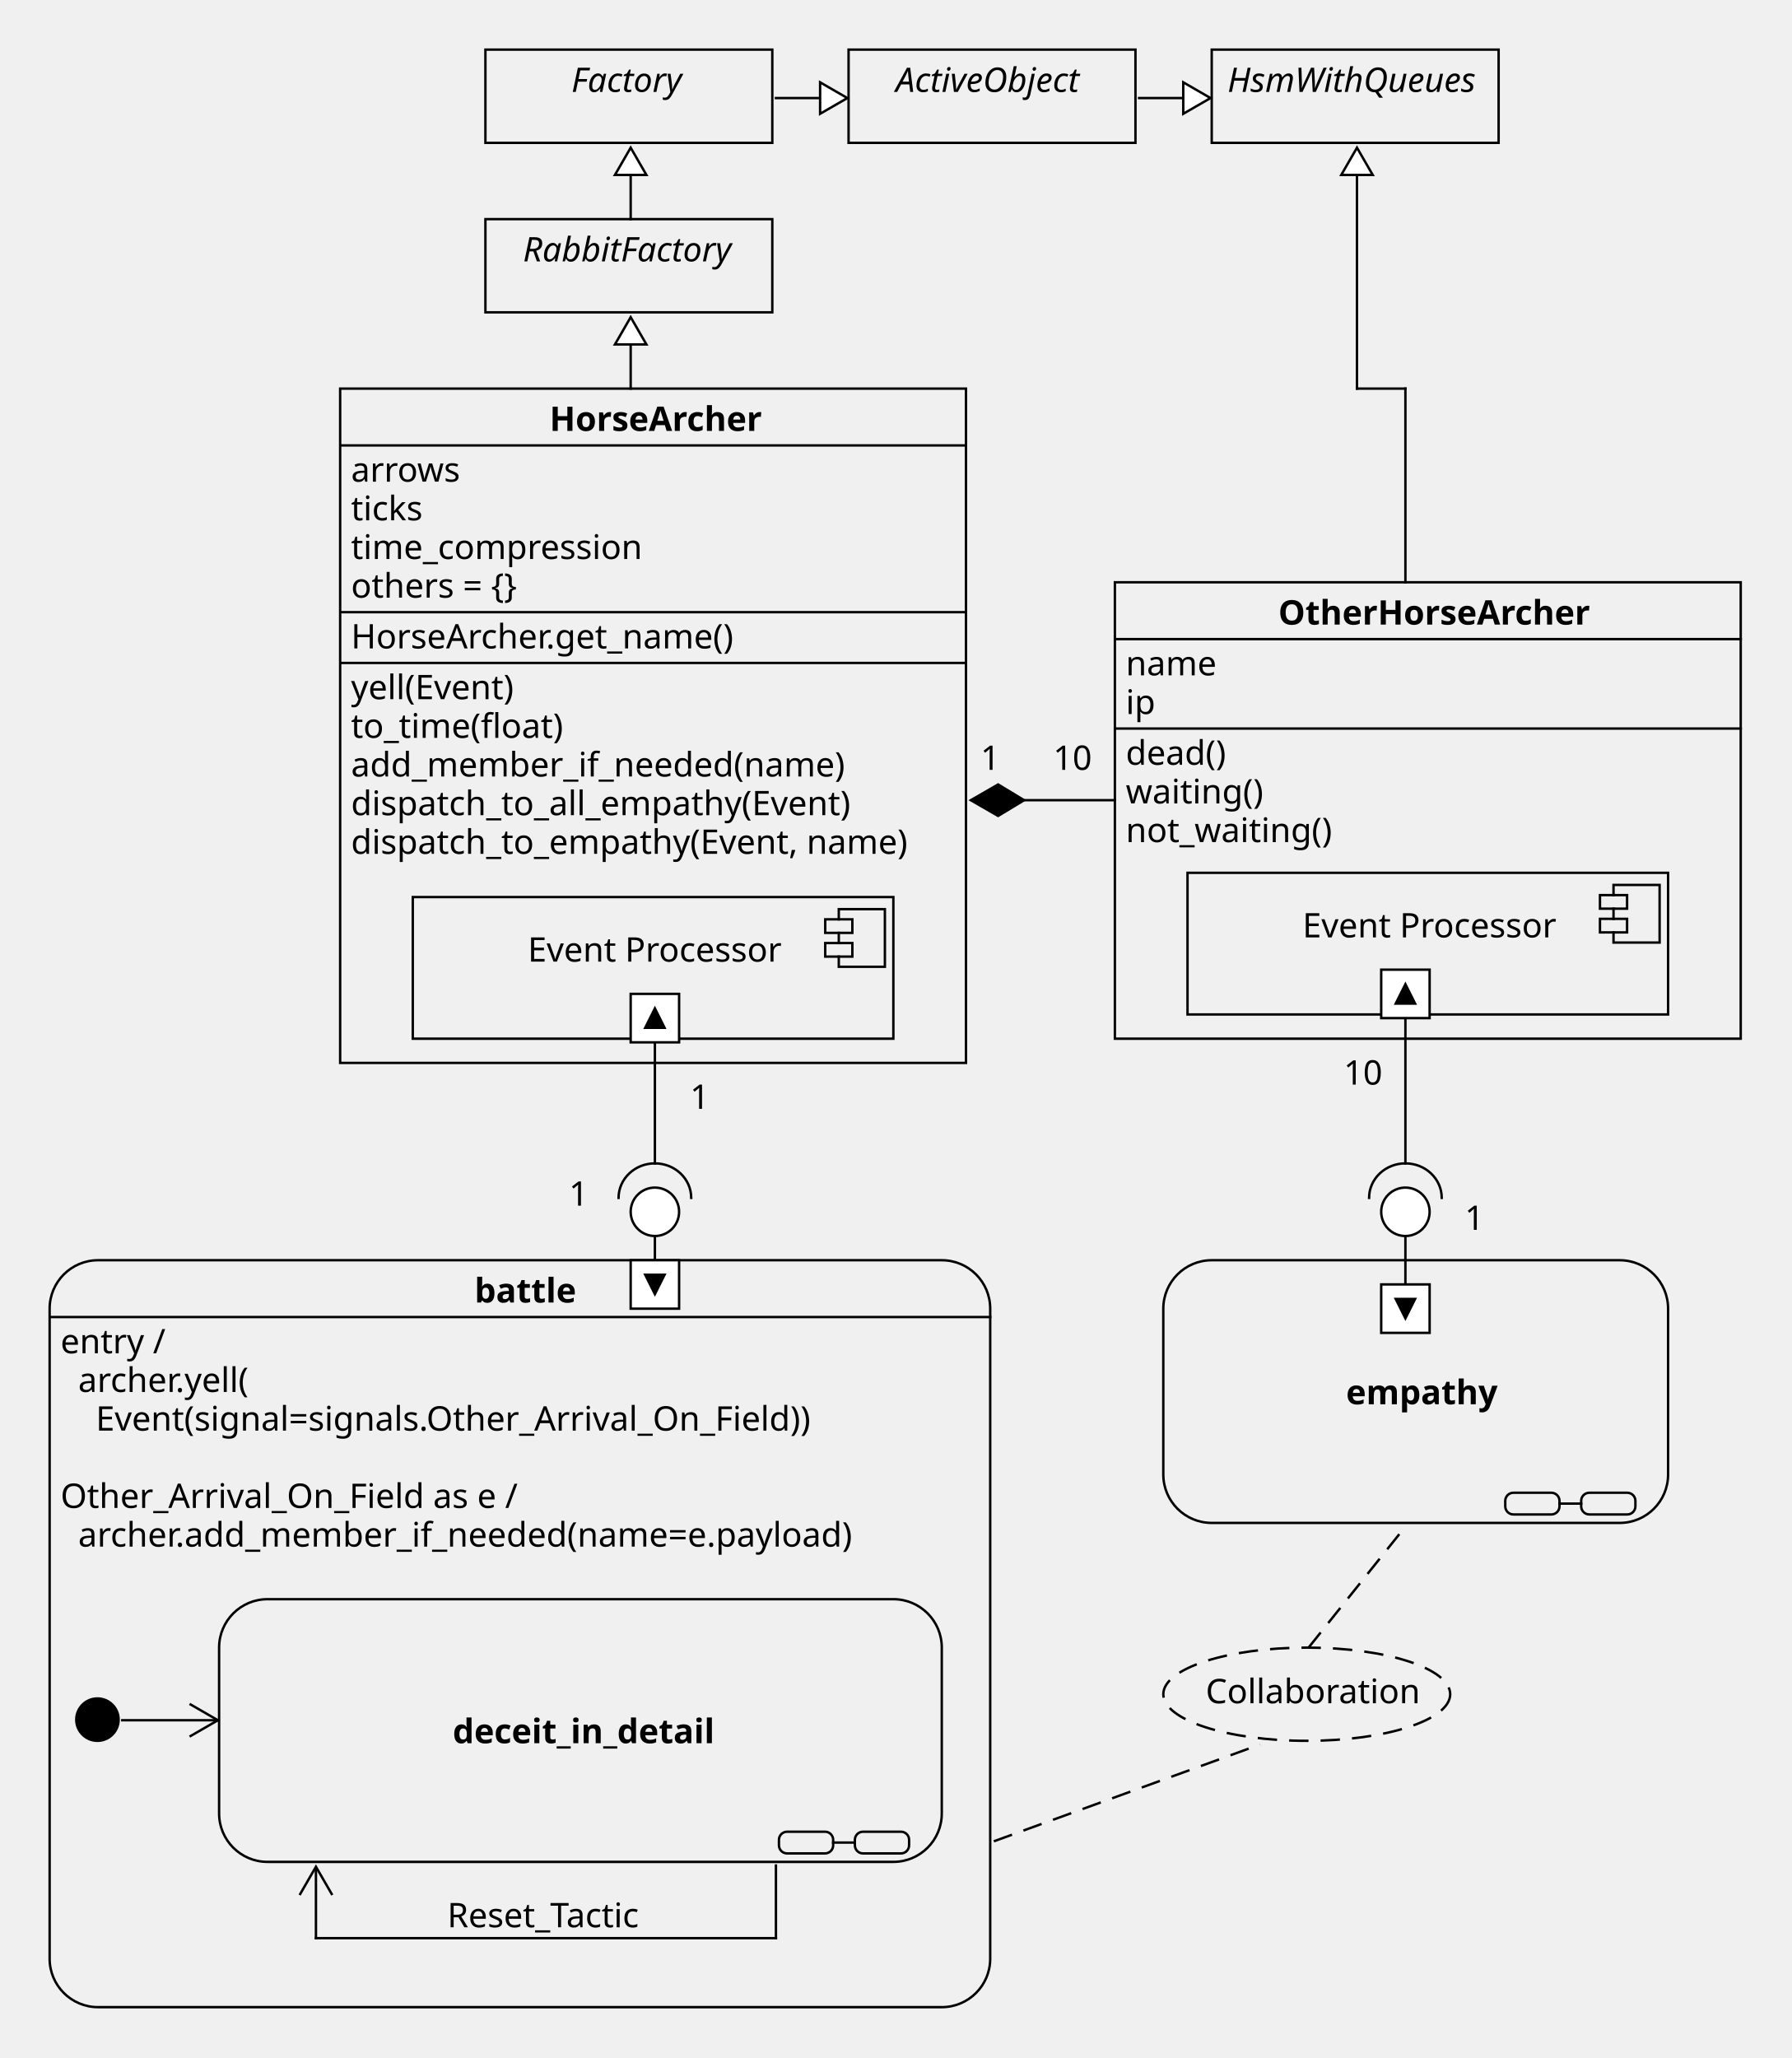
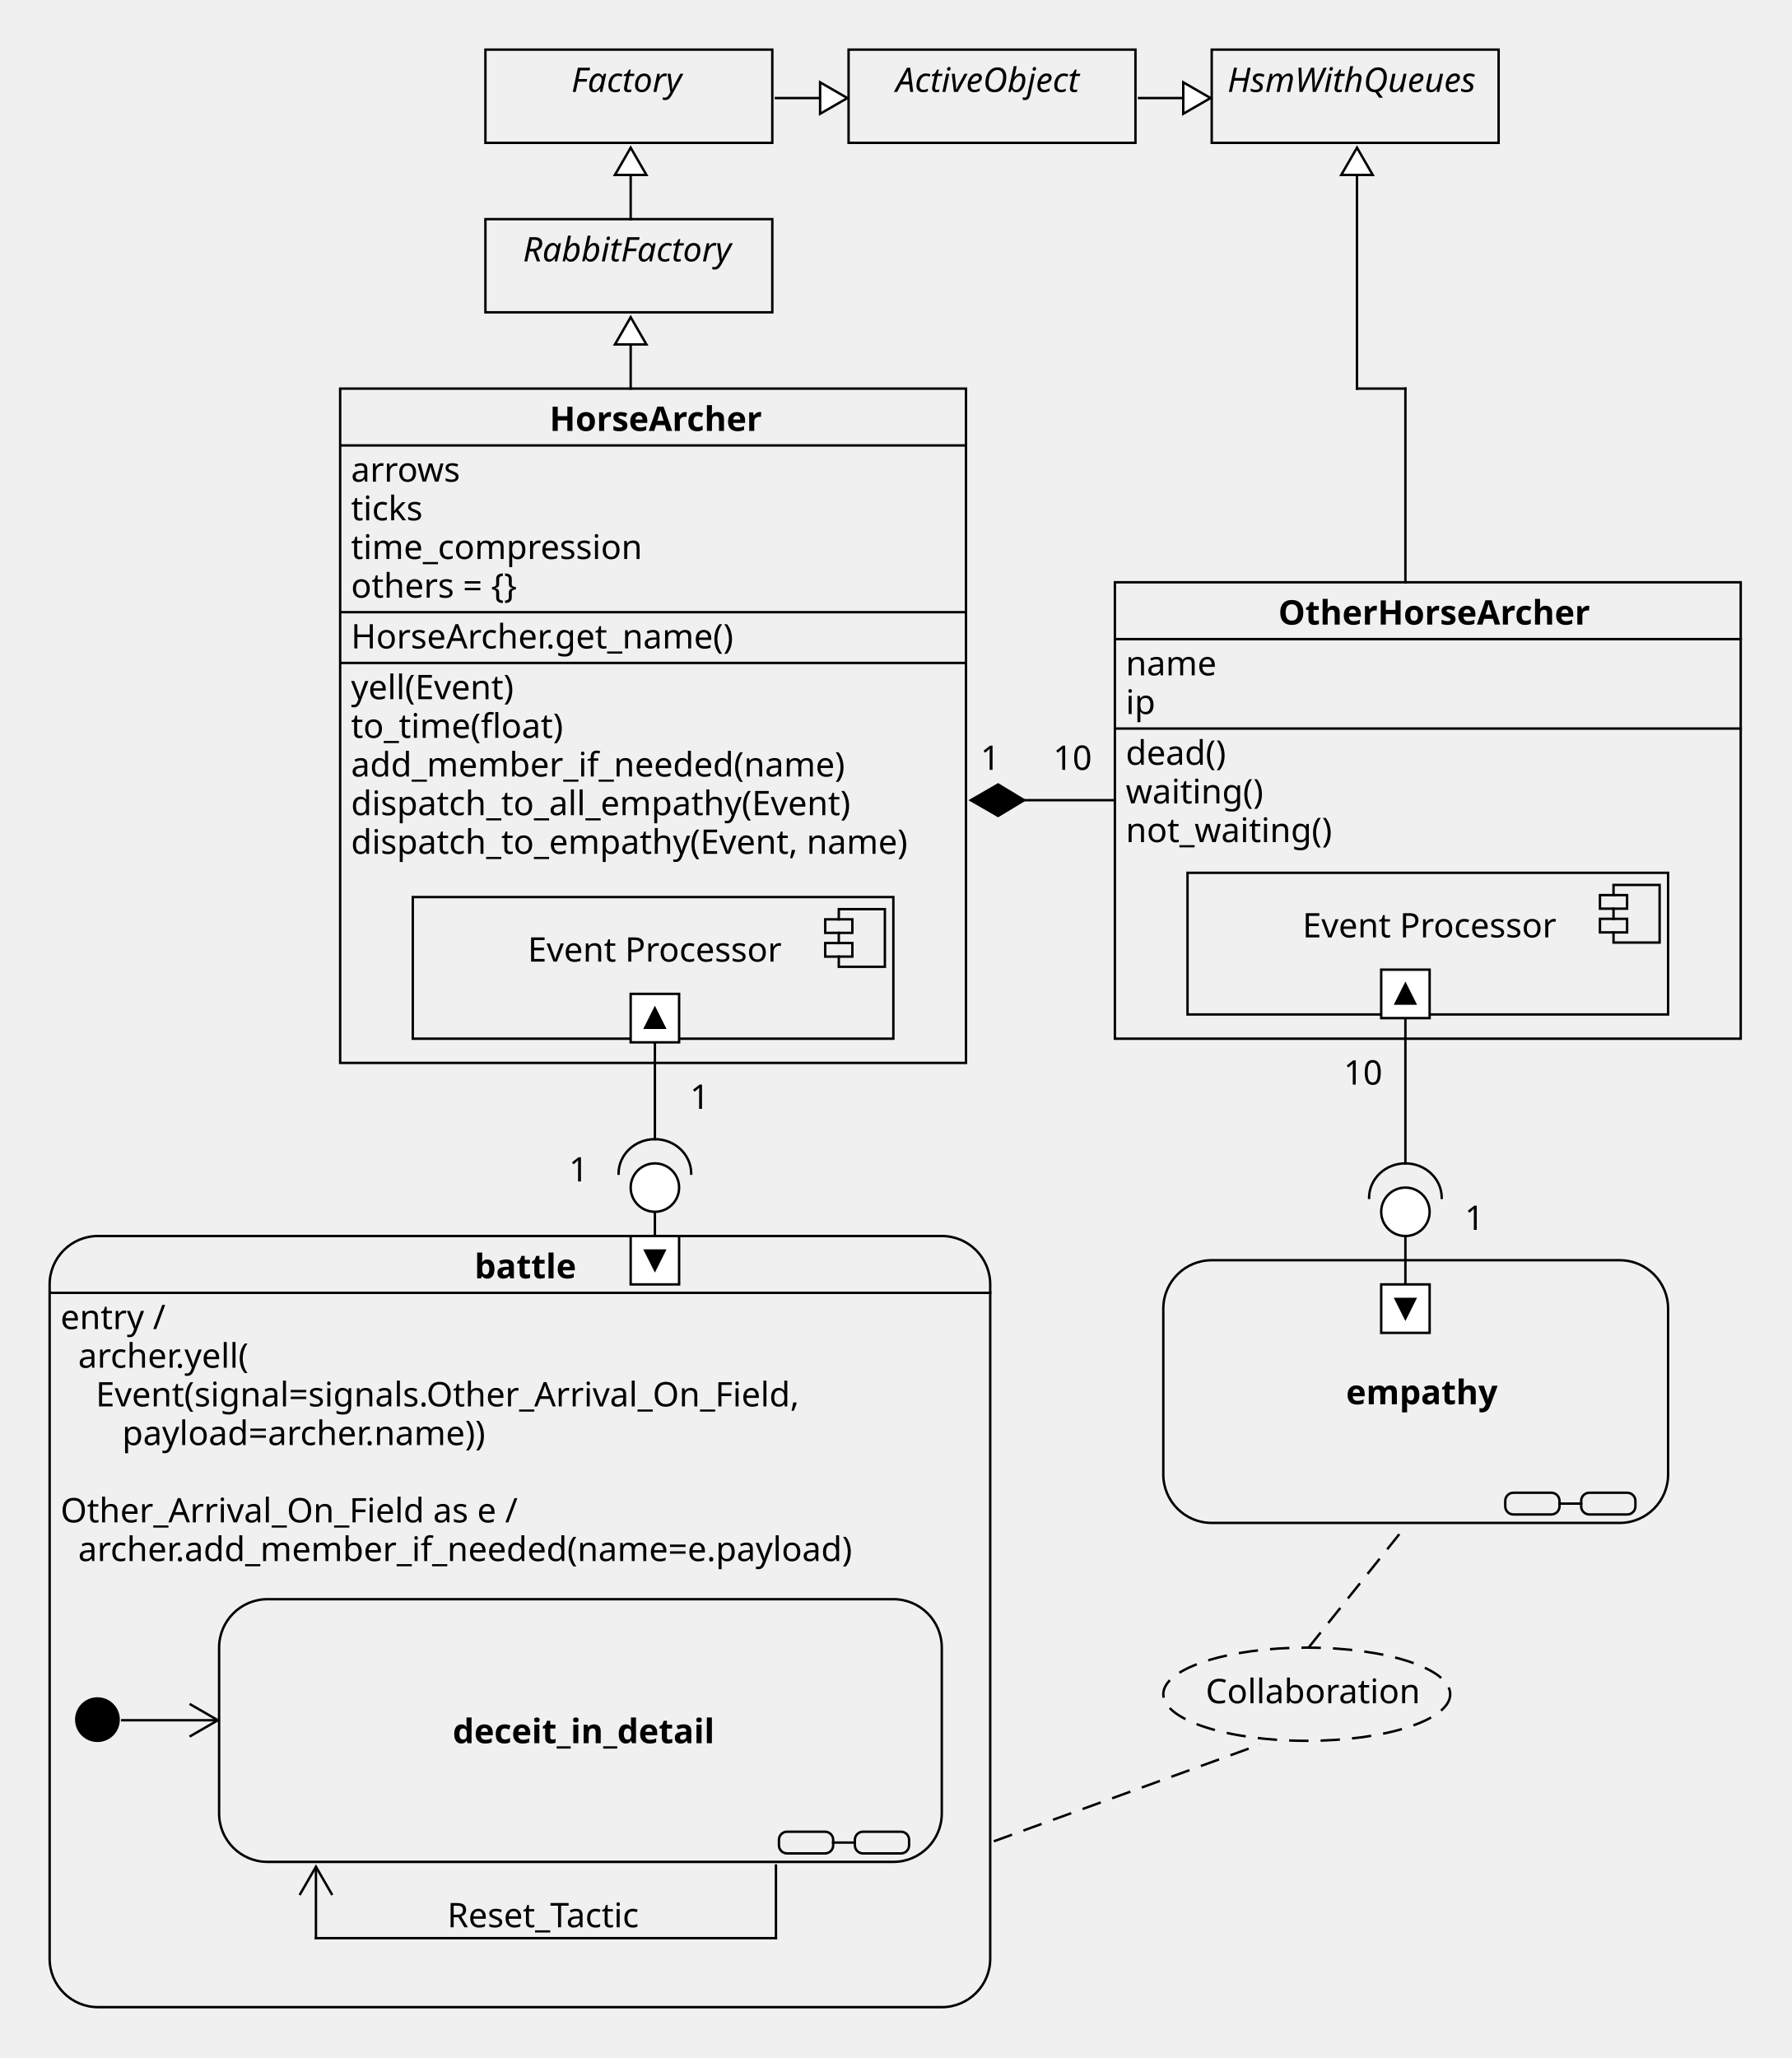
<svg xmlns="http://www.w3.org/2000/svg" fill-opacity="1" color-rendering="auto" color-interpolation="auto" text-rendering="auto" stroke="black" stroke-linecap="square" width="740" stroke-miterlimit="10" shape-rendering="auto" stroke-opacity="1" fill="black" stroke-dasharray="none" font-weight="normal" stroke-width="1" viewBox="230 40 740 850" height="850" font-family="'Dialog'" font-style="normal" stroke-linejoin="miter" font-size="12px" stroke-dashoffset="0" image-rendering="auto">
  <defs id="genericDefs" />
  <g>
    <defs id="defs1">
      <clipPath clipPathUnits="userSpaceOnUse" id="clipPath1">
        <path d="M0 0 L2147483647 0 L2147483647 2147483647 L0 2147483647 L0 0 Z" />
      </clipPath>
      <clipPath clipPathUnits="userSpaceOnUse" id="clipPath2">
        <path d="M0 0 L0 40 L120 40 L120 0 Z" />
      </clipPath>
      <clipPath clipPathUnits="userSpaceOnUse" id="clipPath3">
        <path d="M0 0 L0 40 L40 40 L40 0 Z" />
      </clipPath>
      <clipPath clipPathUnits="userSpaceOnUse" id="clipPath4">
        <path d="M0 0 L0 60 L200 60 L200 0 Z" />
      </clipPath>
      <clipPath clipPathUnits="userSpaceOnUse" id="clipPath5">
        <path d="M0 0 L0 280 L260 280 L260 0 Z" />
      </clipPath>
      <clipPath clipPathUnits="userSpaceOnUse" id="clipPath6">
        <path d="M0 0 L0 110 L210 110 L210 0 Z" />
      </clipPath>
      <clipPath clipPathUnits="userSpaceOnUse" id="clipPath7">
        <path d="M0 0 L0 190 L260 190 L260 0 Z" />
      </clipPath>
      <clipPath clipPathUnits="userSpaceOnUse" id="clipPath8">
        <path d="M0 0 L0 20 L20 20 L20 0 Z" />
      </clipPath>
      <clipPath clipPathUnits="userSpaceOnUse" id="clipPath9">
-         <path d="M0 0 L0 310 L390 310 L390 0 Z" />
+         <path d="M0 0 L0 320 L390 320 L390 0 Z" />
      </clipPath>
      <clipPath clipPathUnits="userSpaceOnUse" id="clipPath10">
        <path d="M0 0 L0 110 L300 110 L300 0 Z" />
      </clipPath>
      <clipPath clipPathUnits="userSpaceOnUse" id="clipPath11">
        <path d="M0 0 L0 80 L70 80 L70 0 Z" />
      </clipPath>
      <clipPath clipPathUnits="userSpaceOnUse" id="clipPath12">
        <path d="M0 0 L0 70 L140 70 L140 0 Z" />
      </clipPath>
      <clipPath clipPathUnits="userSpaceOnUse" id="clipPath13">
        <path d="M0 0 L0 60 L30 60 L30 0 Z" />
      </clipPath>
      <clipPath clipPathUnits="userSpaceOnUse" id="clipPath14">
        <path d="M0 0 L0 60 L220 60 L220 0 Z" />
      </clipPath>
      <clipPath clipPathUnits="userSpaceOnUse" id="clipPath15">
        <path d="M0 0 L0 70 L30 70 L30 0 Z" />
      </clipPath>
      <clipPath clipPathUnits="userSpaceOnUse" id="clipPath16">
        <path d="M0 0 L0 110 L50 110 L50 0 Z" />
      </clipPath>
      <clipPath clipPathUnits="userSpaceOnUse" id="clipPath17">
        <path d="M0 0 L0 30 L60 30 L60 0 Z" />
      </clipPath>
      <clipPath clipPathUnits="userSpaceOnUse" id="clipPath18">
        <path d="M0 0 L0 210 L50 210 L50 0 Z" />
      </clipPath>
      <clipPath clipPathUnits="userSpaceOnUse" id="clipPath19">
        <path d="M0 0 L0 30 L90 30 L90 0 Z" />
      </clipPath>
      <clipPath clipPathUnits="userSpaceOnUse" id="clipPath20">
-         <path d="M0 0 L0 100 L50 100 L50 0 Z" />
+         <path d="M0 0 L0 90 L50 90 L50 0 Z" />
      </clipPath>
      <clipPath clipPathUnits="userSpaceOnUse" id="clipPath21">
        <path d="M0 0 L0 30 L70 30 L70 0 Z" />
      </clipPath>
    </defs>
    <g fill="rgb(255,255,255)" fill-opacity="0" transform="translate(710,720)" stroke-opacity="0" stroke="rgb(255,255,255)">
      <ellipse rx="59.25" ry="19.25" clip-path="url(#clipPath2)" cx="59.75" cy="19.75" stroke="none" />
    </g>
    <g stroke-dasharray="8,5" stroke-miterlimit="5" transform="translate(710,720)" stroke-linecap="butt">
      <ellipse rx="59.25" fill="none" ry="19.25" clip-path="url(#clipPath2)" cx="59.75" cy="19.75" />
      <text x="18" font-size="14px" y="23.484" clip-path="url(#clipPath2)" font-family="sans-serif" stroke="none" xml:space="preserve">Collaboration</text>
    </g>
    <g fill="rgb(255,255,255)" fill-opacity="0" transform="translate(430,130)" stroke-opacity="0" stroke="rgb(255,255,255)">
      <rect x="0.5" width="118.5" height="38.5" y="0.5" clip-path="url(#clipPath2)" stroke="none" />
    </g>
    <g transform="translate(430,130)">
      <rect fill="none" x="0.5" width="118.5" height="38.5" y="0.5" clip-path="url(#clipPath2)" />
      <text x="16" font-size="14px" y="17.969" clip-path="url(#clipPath2)" font-family="sans-serif" font-style="italic" stroke="none" xml:space="preserve">RabbitFactory</text>
    </g>
-     <g font-family="sans-serif" font-size="14px" transform="translate(460,520)">
+     <g font-family="sans-serif" font-size="14px" transform="translate(460,510)">
      <text x="5" xml:space="preserve" y="17.969" clip-path="url(#clipPath3)" stroke="none">1</text>
    </g>
    <g fill="rgb(255,255,255)" fill-opacity="0" transform="translate(400,410)" stroke-opacity="0" stroke="rgb(255,255,255)">
      <rect x="170.86" width="11.2" height="5.6" y="9.7" clip-path="url(#clipPath4)" stroke="none" />
    </g>
    <g transform="translate(400,410)">
      <rect fill="none" x="170.86" width="11.2" height="5.6" y="9.7" clip-path="url(#clipPath4)" />
    </g>
    <g fill="rgb(255,255,255)" fill-opacity="0" transform="translate(400,410)" stroke-opacity="0" stroke="rgb(255,255,255)">
      <rect x="170.86" width="11.2" height="5.6" y="19.5" clip-path="url(#clipPath4)" stroke="none" />
    </g>
    <g transform="translate(400,410)">
      <rect fill="none" x="170.86" width="11.2" height="5.6" y="19.5" clip-path="url(#clipPath4)" />
      <path fill="none" d="M176.46 15.3 L176.46 19.5" clip-path="url(#clipPath4)" />
      <path fill="none" d="M176.46 9.7 L176.46 5.5 L195.5 5.5 L195.5 29.3 L176.46 29.3 L176.46 25.1" clip-path="url(#clipPath4)" />
    </g>
    <g fill="rgb(255,255,255)" fill-opacity="0" transform="translate(400,410)" stroke-opacity="0" stroke="rgb(255,255,255)">
      <rect x="0.5" width="198.5" height="58.5" y="0.5" clip-path="url(#clipPath4)" stroke="none" />
    </g>
    <g transform="translate(400,410)">
      <rect fill="none" x="0.5" width="198.5" height="58.5" y="0.5" clip-path="url(#clipPath4)" />
      <text x="48" font-size="14px" y="27.169" clip-path="url(#clipPath4)" font-family="sans-serif" stroke="none" xml:space="preserve">Event Processor</text>
    </g>
    <g fill="rgb(255,255,255)" fill-opacity="0" transform="translate(370,200)" stroke-opacity="0" stroke="rgb(255,255,255)">
      <rect x="0.5" width="258.5" height="278.5" y="0.5" clip-path="url(#clipPath5)" stroke="none" />
    </g>
    <g transform="translate(370,200)">
      <rect fill="none" x="0.5" width="258.5" height="278.5" y="0.5" clip-path="url(#clipPath5)" />
      <text x="87" font-size="14px" y="17.969" clip-path="url(#clipPath5)" font-family="sans-serif" stroke="none" font-weight="bold" xml:space="preserve">HorseArcher</text>
      <path fill="none" d="M1 23.969 L259 23.969" clip-path="url(#clipPath5)" />
      <text x="5" font-size="14px" y="38.938" clip-path="url(#clipPath5)" font-family="sans-serif" stroke="none" xml:space="preserve">arrows</text>
      <text x="5" font-size="14px" y="54.906" clip-path="url(#clipPath5)" font-family="sans-serif" stroke="none" xml:space="preserve">ticks</text>
      <text x="5" font-size="14px" y="70.875" clip-path="url(#clipPath5)" font-family="sans-serif" stroke="none" xml:space="preserve">time_compression</text>
      <text x="5" font-size="14px" y="86.844" clip-path="url(#clipPath5)" font-family="sans-serif" stroke="none" xml:space="preserve">others = {}</text>
      <path fill="none" d="M1 92.844 L259 92.844" clip-path="url(#clipPath5)" />
      <text x="5" font-size="14px" y="107.812" clip-path="url(#clipPath5)" font-family="sans-serif" stroke="none" xml:space="preserve">HorseArcher.get_name()</text>
      <path fill="none" d="M1 113.812 L259 113.812" clip-path="url(#clipPath5)" />
      <text x="5" font-size="14px" y="128.781" clip-path="url(#clipPath5)" font-family="sans-serif" stroke="none" xml:space="preserve">yell(Event)</text>
      <text x="5" font-size="14px" y="144.75" clip-path="url(#clipPath5)" font-family="sans-serif" stroke="none" xml:space="preserve">to_time(float)</text>
      <text x="5" font-size="14px" y="160.719" clip-path="url(#clipPath5)" font-family="sans-serif" stroke="none" xml:space="preserve">add_member_if_needed(name)</text>
      <text x="5" font-size="14px" y="176.688" clip-path="url(#clipPath5)" font-family="sans-serif" stroke="none" xml:space="preserve">dispatch_to_all_empathy(Event)</text>
      <text x="5" font-size="14px" y="192.656" clip-path="url(#clipPath5)" font-family="sans-serif" stroke="none" xml:space="preserve">dispatch_to_empathy(Event, name)</text>
    </g>
    <g font-family="sans-serif" font-size="14px" transform="translate(510,480)">
      <text x="5" xml:space="preserve" y="17.969" clip-path="url(#clipPath3)" stroke="none">1</text>
    </g>
    <g font-family="sans-serif" font-size="14px" transform="translate(830,530)">
      <text x="5" xml:space="preserve" y="17.969" clip-path="url(#clipPath3)" stroke="none">1</text>
    </g>
    <g font-family="sans-serif" font-size="14px" transform="translate(780,470)">
      <text x="5" xml:space="preserve" y="17.969" clip-path="url(#clipPath3)" stroke="none">10</text>
    </g>
    <g fill="rgb(255,255,255)" fill-opacity="0" transform="translate(710,560)" stroke-opacity="0" stroke="rgb(255,255,255)">
      <rect x="0.5" y="0.5" clip-path="url(#clipPath6)" width="208.5" rx="20" ry="20" height="108.5" stroke="none" />
    </g>
    <g transform="translate(710,560)">
      <rect x="0.5" y="0.5" clip-path="url(#clipPath6)" fill="none" width="208.5" rx="20" ry="20" height="108.5" />
      <text x="76" font-size="14px" y="59.984" clip-path="url(#clipPath6)" font-family="sans-serif" stroke="none" font-weight="bold" xml:space="preserve">empathy</text>
    </g>
    <g font-size="14px" transform="translate(710,560)" fill-opacity="0" fill="rgb(255,255,255)" font-family="sans-serif" stroke="rgb(255,255,255)" stroke-opacity="0">
      <rect x="173.1" y="96.54" clip-path="url(#clipPath6)" width="22.4" rx="3.36" ry="3.36" height="8.96" stroke="none" />
    </g>
    <g font-family="sans-serif" font-size="14px" transform="translate(710,560)">
      <rect x="173.1" y="96.54" clip-path="url(#clipPath6)" fill="none" width="22.4" rx="3.36" ry="3.36" height="8.96" />
    </g>
    <g font-size="14px" transform="translate(710,560)" fill-opacity="0" fill="rgb(255,255,255)" font-family="sans-serif" stroke="rgb(255,255,255)" stroke-opacity="0">
      <rect x="141.74" y="96.54" clip-path="url(#clipPath6)" width="22.4" rx="3.36" ry="3.36" height="8.96" stroke="none" />
    </g>
    <g font-family="sans-serif" font-size="14px" transform="translate(710,560)">
      <rect x="141.74" y="96.54" clip-path="url(#clipPath6)" fill="none" width="22.4" rx="3.36" ry="3.36" height="8.96" />
      <path fill="none" d="M164.14 101.02 L173.1 101.02" clip-path="url(#clipPath6)" />
    </g>
    <g font-family="sans-serif" font-size="14px" transform="translate(630,340)">
      <text x="5" xml:space="preserve" y="17.969" clip-path="url(#clipPath3)" stroke="none">1</text>
    </g>
    <g font-family="sans-serif" font-size="14px" transform="translate(660,340)">
      <text x="5" xml:space="preserve" y="17.969" clip-path="url(#clipPath3)" stroke="none">10</text>
    </g>
    <g fill="rgb(255,255,255)" fill-opacity="0" transform="translate(580,60)" stroke-opacity="0" stroke="rgb(255,255,255)">
      <rect x="0.5" width="118.5" height="38.5" y="0.5" clip-path="url(#clipPath2)" stroke="none" />
    </g>
    <g transform="translate(580,60)">
      <rect fill="none" x="0.5" width="118.5" height="38.5" y="0.5" clip-path="url(#clipPath2)" />
      <text x="20" font-size="14px" y="17.969" clip-path="url(#clipPath2)" font-family="sans-serif" font-style="italic" stroke="none" xml:space="preserve">ActiveObject</text>
    </g>
    <g fill="rgb(255,255,255)" fill-opacity="0" transform="translate(720,400)" stroke-opacity="0" stroke="rgb(255,255,255)">
      <rect x="170.86" width="11.2" height="5.6" y="9.7" clip-path="url(#clipPath4)" stroke="none" />
    </g>
    <g transform="translate(720,400)">
      <rect fill="none" x="170.86" width="11.2" height="5.6" y="9.7" clip-path="url(#clipPath4)" />
    </g>
    <g fill="rgb(255,255,255)" fill-opacity="0" transform="translate(720,400)" stroke-opacity="0" stroke="rgb(255,255,255)">
      <rect x="170.86" width="11.2" height="5.6" y="19.5" clip-path="url(#clipPath4)" stroke="none" />
    </g>
    <g transform="translate(720,400)">
      <rect fill="none" x="170.86" width="11.2" height="5.6" y="19.5" clip-path="url(#clipPath4)" />
      <path fill="none" d="M176.46 15.3 L176.46 19.5" clip-path="url(#clipPath4)" />
      <path fill="none" d="M176.46 9.7 L176.46 5.5 L195.5 5.5 L195.5 29.3 L176.46 29.3 L176.46 25.1" clip-path="url(#clipPath4)" />
    </g>
    <g fill="rgb(255,255,255)" fill-opacity="0" transform="translate(720,400)" stroke-opacity="0" stroke="rgb(255,255,255)">
      <rect x="0.5" width="198.5" height="58.5" y="0.5" clip-path="url(#clipPath4)" stroke="none" />
    </g>
    <g transform="translate(720,400)">
      <rect fill="none" x="0.5" width="198.5" height="58.5" y="0.5" clip-path="url(#clipPath4)" />
      <text x="48" font-size="14px" y="27.169" clip-path="url(#clipPath4)" font-family="sans-serif" stroke="none" xml:space="preserve">Event Processor</text>
    </g>
    <g fill="rgb(255,255,255)" fill-opacity="0" transform="translate(690,280)" stroke-opacity="0" stroke="rgb(255,255,255)">
      <rect x="0.5" width="258.5" height="188.5" y="0.5" clip-path="url(#clipPath7)" stroke="none" />
    </g>
    <g transform="translate(690,280)">
      <rect fill="none" x="0.5" width="258.5" height="188.5" y="0.5" clip-path="url(#clipPath7)" />
      <text x="68" font-size="14px" y="17.969" clip-path="url(#clipPath7)" font-family="sans-serif" stroke="none" font-weight="bold" xml:space="preserve">OtherHorseArcher</text>
      <path fill="none" d="M1 23.969 L259 23.969" clip-path="url(#clipPath7)" />
      <text x="5" font-size="14px" y="38.938" clip-path="url(#clipPath7)" font-family="sans-serif" stroke="none" xml:space="preserve">name</text>
      <text x="5" font-size="14px" y="54.906" clip-path="url(#clipPath7)" font-family="sans-serif" stroke="none" xml:space="preserve">ip</text>
      <path fill="none" d="M1 60.906 L259 60.906" clip-path="url(#clipPath7)" />
      <text x="5" font-size="14px" y="75.875" clip-path="url(#clipPath7)" font-family="sans-serif" stroke="none" xml:space="preserve">dead()</text>
      <text x="5" font-size="14px" y="91.844" clip-path="url(#clipPath7)" font-family="sans-serif" stroke="none" xml:space="preserve">waiting()</text>
      <text x="5" font-size="14px" y="107.812" clip-path="url(#clipPath7)" font-family="sans-serif" stroke="none" xml:space="preserve">not_waiting()</text>
    </g>
    <g fill="rgb(255,255,255)" fill-opacity="0" transform="translate(730,60)" stroke-opacity="0" stroke="rgb(255,255,255)">
      <rect x="0.5" width="118.5" height="38.5" y="0.5" clip-path="url(#clipPath2)" stroke="none" />
    </g>
    <g transform="translate(730,60)">
      <rect fill="none" x="0.5" width="118.5" height="38.5" y="0.5" clip-path="url(#clipPath2)" />
      <text x="7" font-size="14px" y="17.969" clip-path="url(#clipPath2)" font-family="sans-serif" font-style="italic" stroke="none" xml:space="preserve">HsmWithQueues</text>
    </g>
    <g fill="rgb(255,255,255)" fill-opacity="0" transform="translate(430,60)" stroke-opacity="0" stroke="rgb(255,255,255)">
      <rect x="0.5" width="118.5" height="38.5" y="0.5" clip-path="url(#clipPath2)" stroke="none" />
    </g>
    <g transform="translate(430,60)">
      <rect fill="none" x="0.5" width="118.5" height="38.5" y="0.5" clip-path="url(#clipPath2)" />
      <text x="36" font-size="14px" y="17.969" clip-path="url(#clipPath2)" font-family="sans-serif" font-style="italic" stroke="none" xml:space="preserve">Factory</text>
    </g>
    <g transform="translate(260,740)">
      <circle r="8.75" clip-path="url(#clipPath8)" cx="10.25" cy="10.25" stroke="none" />
      <circle fill="none" r="8.75" clip-path="url(#clipPath8)" cx="10.25" cy="10.25" />
    </g>
-     <g fill="rgb(255,255,255)" fill-opacity="0" transform="translate(250,560)" stroke-opacity="0" stroke="rgb(255,255,255)">
-       <rect x="0.5" y="0.5" clip-path="url(#clipPath9)" width="388.5" rx="20" ry="20" height="308.5" stroke="none" />
-     </g>
-     <g transform="translate(250,560)">
-       <rect x="0.5" y="0.5" clip-path="url(#clipPath9)" fill="none" width="388.5" rx="20" ry="20" height="308.5" />
+     <g fill="rgb(255,255,255)" fill-opacity="0" transform="translate(250,550)" stroke-opacity="0" stroke="rgb(255,255,255)">
+       <rect x="0.5" y="0.5" clip-path="url(#clipPath9)" width="388.5" rx="20" ry="20" height="318.5" stroke="none" />
+     </g>
+     <g transform="translate(250,550)">
+       <rect x="0.5" y="0.5" clip-path="url(#clipPath9)" fill="none" width="388.5" rx="20" ry="20" height="318.5" />
      <text x="176" font-size="14px" y="17.969" clip-path="url(#clipPath9)" font-family="sans-serif" stroke="none" font-weight="bold" xml:space="preserve">battle</text>
      <path fill="none" d="M1 23.969 L389 23.969" clip-path="url(#clipPath9)" />
      <text x="5" font-size="14px" y="38.938" clip-path="url(#clipPath9)" font-family="sans-serif" stroke="none" xml:space="preserve">entry /</text>
      <text x="5" font-size="14px" y="54.906" clip-path="url(#clipPath9)" font-family="sans-serif" stroke="none" xml:space="preserve">  archer.yell(</text>
-       <text x="5" font-size="14px" y="70.875" clip-path="url(#clipPath9)" font-family="sans-serif" stroke="none" xml:space="preserve">    Event(signal=signals.Other_Arrival_On_Field))</text>
-       <text x="5" font-size="14px" y="102.812" clip-path="url(#clipPath9)" font-family="sans-serif" stroke="none" xml:space="preserve">Other_Arrival_On_Field as e /</text>
-       <text x="5" font-size="14px" y="118.781" clip-path="url(#clipPath9)" font-family="sans-serif" stroke="none" xml:space="preserve">  archer.add_member_if_needed(name=e.payload)</text>
+       <text x="5" font-size="14px" y="70.875" clip-path="url(#clipPath9)" font-family="sans-serif" stroke="none" xml:space="preserve">    Event(signal=signals.Other_Arrival_On_Field,</text>
+       <text x="5" font-size="14px" y="86.844" clip-path="url(#clipPath9)" font-family="sans-serif" stroke="none" xml:space="preserve">       payload=archer.name))</text>
+       <text x="5" font-size="14px" y="118.781" clip-path="url(#clipPath9)" font-family="sans-serif" stroke="none" xml:space="preserve">Other_Arrival_On_Field as e /</text>
+       <text x="5" font-size="14px" y="134.75" clip-path="url(#clipPath9)" font-family="sans-serif" stroke="none" xml:space="preserve">  archer.add_member_if_needed(name=e.payload)</text>
    </g>
    <g fill="rgb(255,255,255)" fill-opacity="0" transform="translate(320,700)" stroke-opacity="0" stroke="rgb(255,255,255)">
      <rect x="0.5" y="0.5" clip-path="url(#clipPath10)" width="298.5" rx="20" ry="20" height="108.5" stroke="none" />
    </g>
    <g transform="translate(320,700)">
      <rect x="0.5" y="0.5" clip-path="url(#clipPath10)" fill="none" width="298.5" rx="20" ry="20" height="108.5" />
      <text x="97" font-size="14px" y="59.984" clip-path="url(#clipPath10)" font-family="sans-serif" stroke="none" font-weight="bold" xml:space="preserve">deceit_in_detail</text>
    </g>
    <g font-size="14px" transform="translate(320,700)" fill-opacity="0" fill="rgb(255,255,255)" font-family="sans-serif" stroke="rgb(255,255,255)" stroke-opacity="0">
      <rect x="263.1" y="96.54" clip-path="url(#clipPath10)" width="22.4" rx="3.36" ry="3.36" height="8.96" stroke="none" />
    </g>
    <g font-family="sans-serif" font-size="14px" transform="translate(320,700)">
      <rect x="263.1" y="96.54" clip-path="url(#clipPath10)" fill="none" width="22.4" rx="3.36" ry="3.36" height="8.96" />
    </g>
    <g font-size="14px" transform="translate(320,700)" fill-opacity="0" fill="rgb(255,255,255)" font-family="sans-serif" stroke="rgb(255,255,255)" stroke-opacity="0">
      <rect x="231.74" y="96.54" clip-path="url(#clipPath10)" width="22.4" rx="3.36" ry="3.36" height="8.96" stroke="none" />
    </g>
    <g font-family="sans-serif" font-size="14px" transform="translate(320,700)">
      <rect x="231.74" y="96.54" clip-path="url(#clipPath10)" fill="none" width="22.4" rx="3.36" ry="3.36" height="8.96" />
      <path fill="none" d="M254.14 101.02 L263.1 101.02" clip-path="url(#clipPath10)" />
    </g>
    <g stroke-dasharray="8,5" stroke-miterlimit="5" transform="translate(760,660)" stroke-linecap="butt">
      <path fill="none" d="M10.5 60.5 L50.5 10.5" clip-path="url(#clipPath11)" />
    </g>
    <g stroke-dasharray="8,5" stroke-miterlimit="5" transform="translate(630,750)" stroke-linecap="butt">
      <path fill="none" d="M10.5 50.5 L120.5 10.5" clip-path="url(#clipPath12)" />
    </g>
    <g transform="translate(480,160)">
      <path fill="none" d="M10.5 11.5 L10.5 40.5" clip-path="url(#clipPath13)" />
      <path fill="white" d="M4 22.258 L10.5 11 L17 22.258 Z" clip-path="url(#clipPath13)" stroke="none" />
      <path fill="none" d="M4 22.258 L10.5 11 L17 22.258 Z" clip-path="url(#clipPath13)" />
    </g>
    <g transform="translate(350,800)">
      <path fill="none" d="M200.5 10.5 L200.5 40.5" clip-path="url(#clipPath14)" />
      <path fill="none" d="M200.5 40.5 L10.5 40.5" clip-path="url(#clipPath14)" />
      <path fill="none" d="M10.5 40.5 L10.5 11.5" clip-path="url(#clipPath14)" />
      <path fill="none" d="M17 22.258 L10.5 11 L4 22.258" clip-path="url(#clipPath14)" />
      <text x="64.761" font-size="14px" y="36" clip-path="url(#clipPath14)" font-family="sans-serif" stroke="none" xml:space="preserve">Reset_Tactic</text>
    </g>
    <g transform="translate(800,530)">
      <path fill="none" d="M10.5 11.5 L10.5 50.5" clip-path="url(#clipPath15)" />
      <circle fill="white" r="10" clip-path="url(#clipPath15)" cx="10.5" cy="10.5" stroke="none" />
      <circle fill="none" r="10" clip-path="url(#clipPath15)" cx="10.5" cy="10.5" />
      <rect x="0.5" y="40.5" clip-path="url(#clipPath15)" fill="white" width="20" height="20" stroke="none" />
      <rect fill="none" x="0.5" width="20" height="20" y="40.5" clip-path="url(#clipPath15)" />
      <path d="M6.5 46.5 L14.5 46.5 L10.5 54.5 Z" clip-path="url(#clipPath15)" stroke="none" />
      <path fill="none" d="M6.5 46.5 L14.5 46.5 L10.5 54.5 Z" clip-path="url(#clipPath15)" />
    </g>
    <g transform="translate(790,440)">
      <path fill="none" d="M20.5 11.5 L20.5 80.5" clip-path="url(#clipPath16)" />
      <rect x="10.5" y="0.5" clip-path="url(#clipPath16)" fill="white" width="20" height="20" stroke="none" />
      <rect fill="none" x="10.5" width="20" height="20" y="0.5" clip-path="url(#clipPath16)" />
      <path d="M20.5 6.5 L24.5 14.5 L16.5 14.5 Z" clip-path="url(#clipPath16)" stroke="none" />
      <path fill="none" d="M20.5 6.5 L24.5 14.5 L16.5 14.5 Z" clip-path="url(#clipPath16)" />
    </g>
    <g fill="rgb(255,255,255)" fill-opacity="0" transform="translate(790,440)" stroke-opacity="0" stroke="rgb(255,255,255)">
      <path d="M35.5 94.75 A15 14.25 0 0 0 5.5 94.75" stroke="none" clip-path="url(#clipPath16)" />
    </g>
    <g transform="translate(790,440)">
      <path fill="none" d="M35.5 94.75 A15 14.25 0 0 0 5.5 94.75" clip-path="url(#clipPath16)" />
    </g>
    <g transform="translate(690,70)">
      <path fill="none" d="M39.5 10.5 L10.5 10.5" clip-path="url(#clipPath17)" />
      <path fill="white" d="M28.742 4 L40 10.5 L28.742 17 Z" clip-path="url(#clipPath17)" stroke="none" />
      <path fill="none" d="M28.742 4 L40 10.5 L28.742 17 Z" clip-path="url(#clipPath17)" />
    </g>
    <g transform="translate(540,70)">
      <path fill="none" d="M39.5 10.5 L10.5 10.5" clip-path="url(#clipPath17)" />
      <path fill="white" d="M28.742 4 L40 10.5 L28.742 17 Z" clip-path="url(#clipPath17)" stroke="none" />
      <path fill="none" d="M28.742 4 L40 10.5 L28.742 17 Z" clip-path="url(#clipPath17)" />
    </g>
    <g transform="translate(780,90)">
      <path fill="none" d="M10.5 11.5 L10.5 110.5" clip-path="url(#clipPath18)" />
      <path fill="none" d="M10.5 110.5 L30.5 110.5" clip-path="url(#clipPath18)" />
      <path fill="none" d="M30.5 110.5 L30.5 190.5" clip-path="url(#clipPath18)" />
      <path fill="white" d="M4 22.258 L10.5 11 L17 22.258 Z" clip-path="url(#clipPath18)" stroke="none" />
      <path fill="none" d="M4 22.258 L10.5 11 L17 22.258 Z" clip-path="url(#clipPath18)" />
    </g>
    <g transform="translate(620,360)">
      <path fill="none" d="M11.5 10.5 L70.5 10.5" clip-path="url(#clipPath19)" />
      <path d="M22.258 17 L11 10.5 L22.258 4 L33.017 10.5 Z" clip-path="url(#clipPath19)" stroke="none" />
      <path fill="none" d="M22.258 17 L11 10.5 L22.258 4 L33.017 10.5 Z" clip-path="url(#clipPath19)" />
    </g>
    <g transform="translate(480,450)">
-       <path fill="none" d="M20.5 11.5 L20.5 70.5" clip-path="url(#clipPath20)" />
+       <path fill="none" d="M20.5 11.5 L20.5 60.5" clip-path="url(#clipPath20)" />
      <rect x="10.5" y="0.5" clip-path="url(#clipPath20)" fill="white" width="20" height="20" stroke="none" />
      <rect fill="none" x="10.5" width="20" height="20" y="0.5" clip-path="url(#clipPath20)" />
      <path d="M20.5 6.5 L24.5 14.5 L16.5 14.5 Z" clip-path="url(#clipPath20)" stroke="none" />
      <path fill="none" d="M20.5 6.5 L24.5 14.5 L16.5 14.5 Z" clip-path="url(#clipPath20)" />
    </g>
    <g fill="rgb(255,255,255)" fill-opacity="0" transform="translate(480,450)" stroke-opacity="0" stroke="rgb(255,255,255)">
-       <path d="M35.5 84.75 A15 14.25 0 0 0 5.5 84.75" stroke="none" clip-path="url(#clipPath20)" />
+       <path d="M35.5 74.75 A15 14.25 0 0 0 5.5 74.75" stroke="none" clip-path="url(#clipPath20)" />
    </g>
    <g transform="translate(480,450)">
-       <path fill="none" d="M35.5 84.75 A15 14.25 0 0 0 5.5 84.75" clip-path="url(#clipPath20)" />
-     </g>
-     <g transform="translate(490,530)">
+       <path fill="none" d="M35.5 74.75 A15 14.25 0 0 0 5.5 74.75" clip-path="url(#clipPath20)" />
+     </g>
+     <g transform="translate(490,520)">
      <path fill="none" d="M10.5 11.5 L10.5 40.5" clip-path="url(#clipPath13)" />
      <circle fill="white" r="10" clip-path="url(#clipPath13)" cx="10.5" cy="10.5" stroke="none" />
      <circle fill="none" r="10" clip-path="url(#clipPath13)" cx="10.5" cy="10.5" />
      <rect x="0.5" y="30.5" clip-path="url(#clipPath13)" fill="white" width="20" height="20" stroke="none" />
      <rect fill="none" x="0.5" width="20" height="20" y="30.5" clip-path="url(#clipPath13)" />
      <path d="M6.5 36.5 L14.5 36.5 L10.5 44.5 Z" clip-path="url(#clipPath13)" stroke="none" />
      <path fill="none" d="M6.5 36.5 L14.5 36.5 L10.5 44.5 Z" clip-path="url(#clipPath13)" />
    </g>
    <g transform="translate(480,90)">
      <path fill="none" d="M10.5 11.5 L10.5 40.5" clip-path="url(#clipPath13)" />
      <path fill="white" d="M4 22.258 L10.5 11 L17 22.258 Z" clip-path="url(#clipPath13)" stroke="none" />
      <path fill="none" d="M4 22.258 L10.5 11 L17 22.258 Z" clip-path="url(#clipPath13)" />
    </g>
    <g transform="translate(270,740)">
      <path fill="none" d="M10.5 10.5 L49.5 10.5" clip-path="url(#clipPath21)" />
      <path fill="none" d="M38.742 17 L50 10.5 L38.742 4" clip-path="url(#clipPath21)" />
    </g>
  </g>
</svg>
